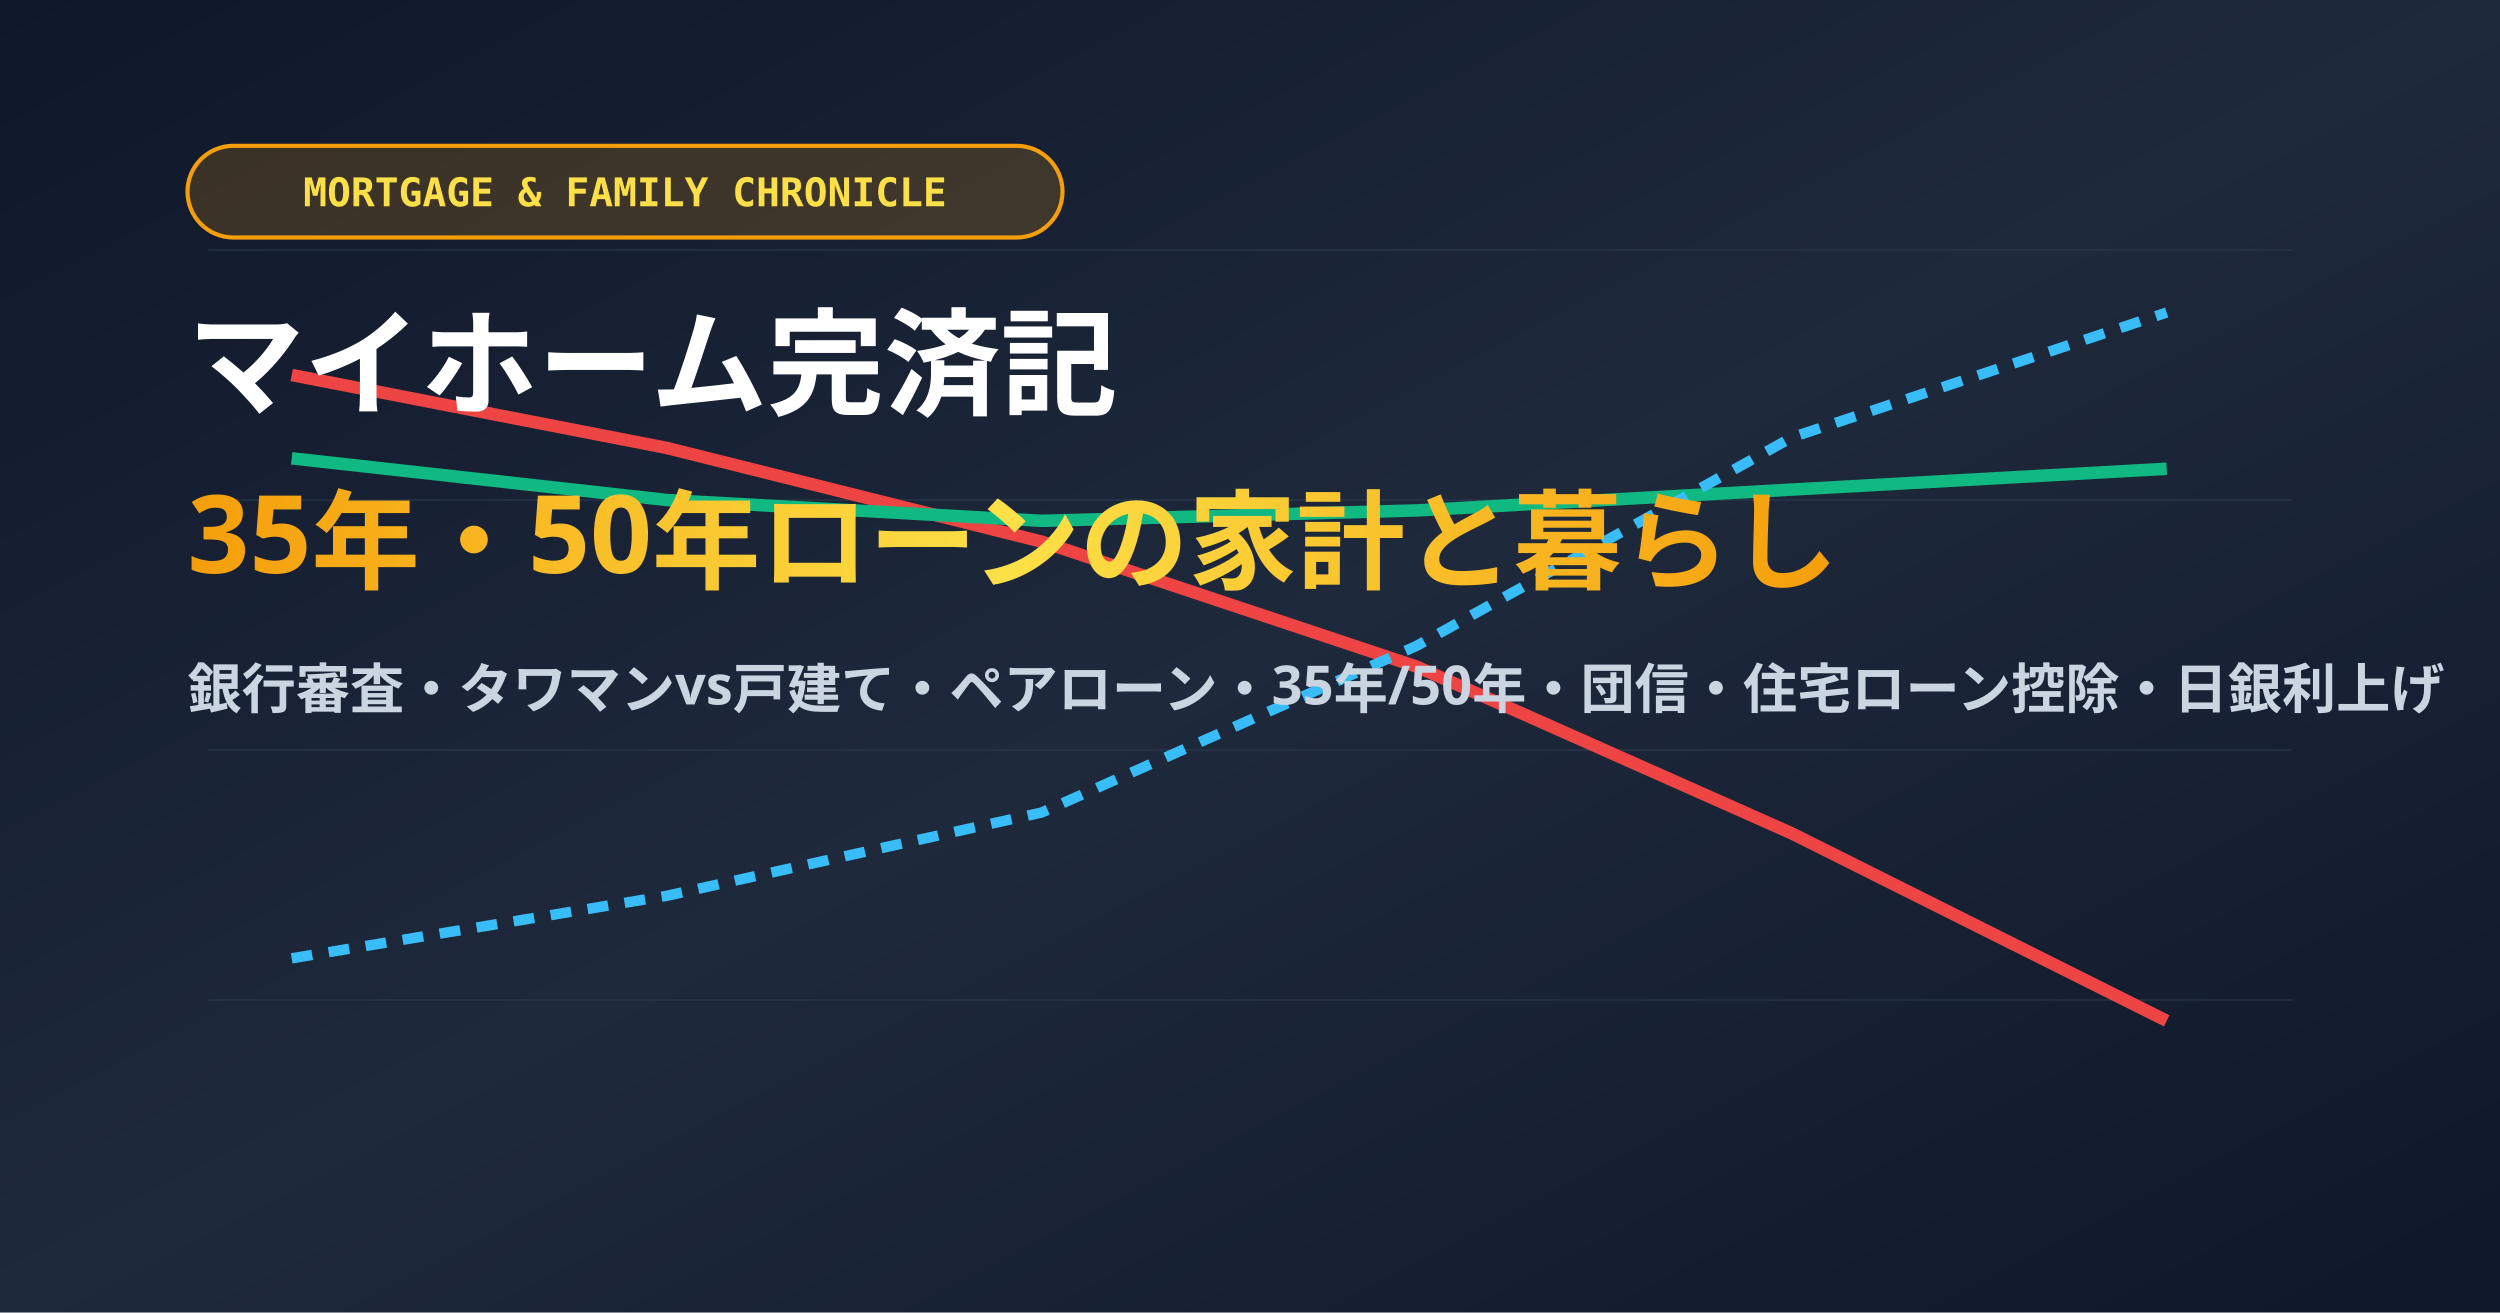
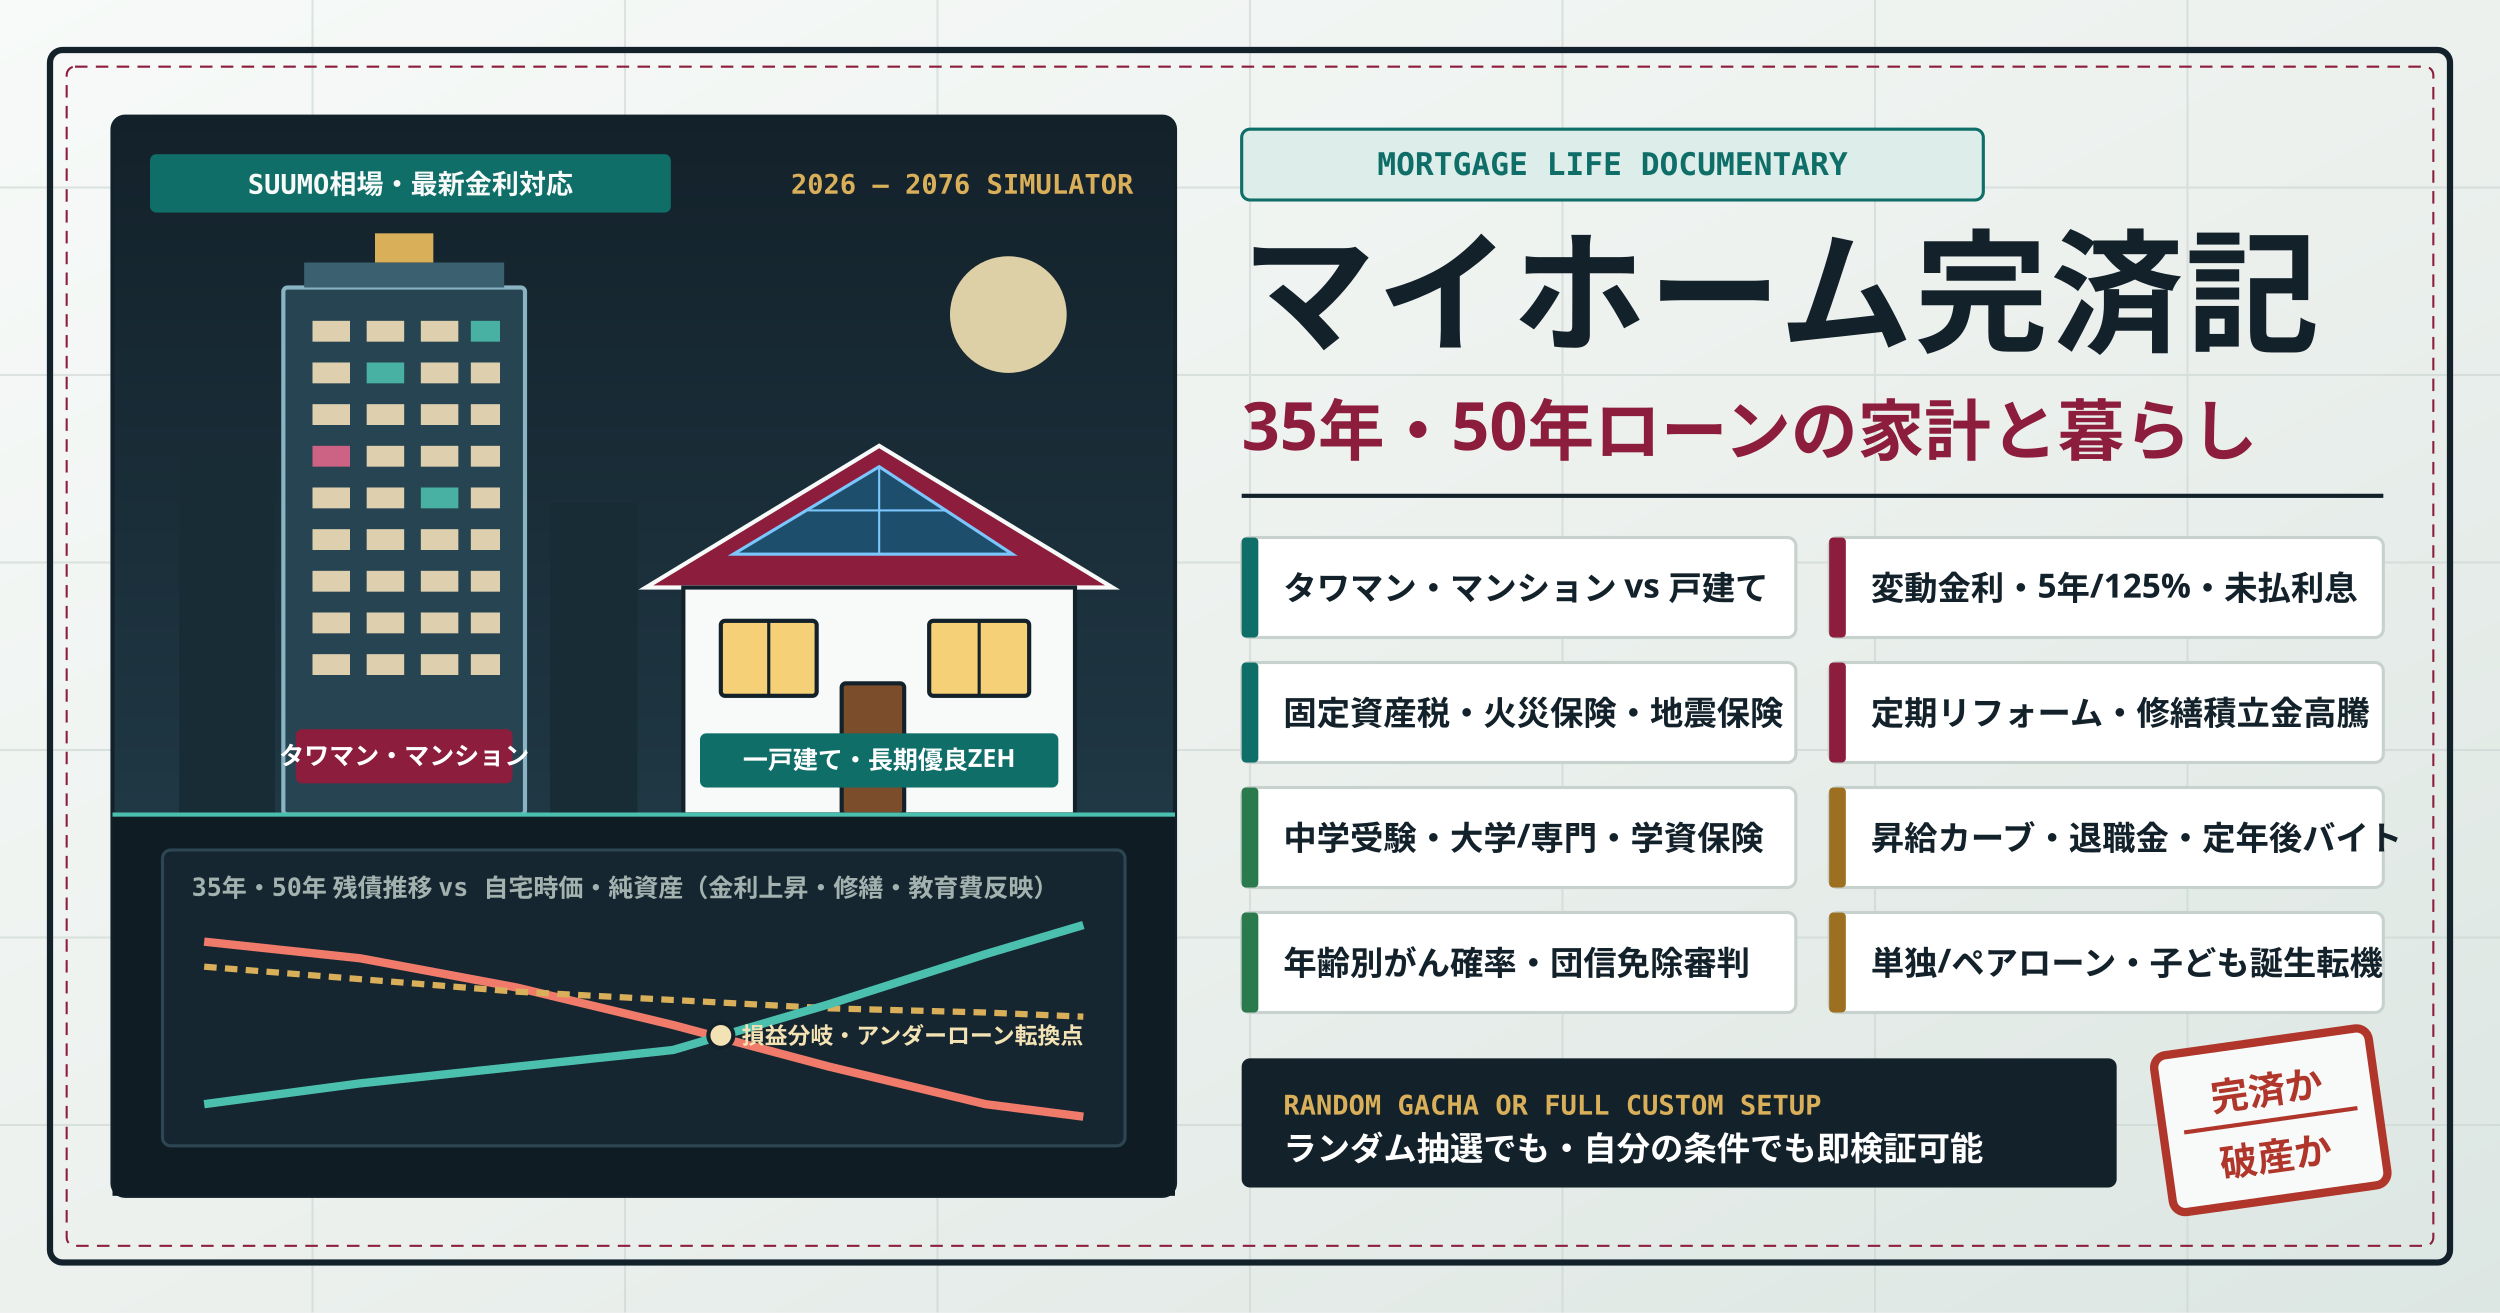
<svg xmlns="http://www.w3.org/2000/svg" viewBox="0 0 1200 630" width="1200" height="630">
  <defs>
-     <linearGradient id="bg" x1="0%" y1="0%" x2="100%" y2="100%">
-       <stop offset="0%" stop-color="#0f172a" />
-       <stop offset="50%" stop-color="#1e293b" />
-       <stop offset="100%" stop-color="#0f172a" />
+     <linearGradient id="paperBg" x1="0%" y1="0%" x2="100%" y2="100%">
+       <stop offset="0%" stop-color="#F7FAF8" />
+       <stop offset="55%" stop-color="#EBF0ED" />
+       <stop offset="100%" stop-color="#DCE6E2" />
    </linearGradient>
-     <linearGradient id="gold" x1="0%" y1="0%" x2="100%" y2="0%">
-       <stop offset="0%" stop-color="#f59e0b" />
-       <stop offset="50%" stop-color="#fde047" />
-       <stop offset="100%" stop-color="#f59e0b" />
+     <linearGradient id="skyWarm" x1="0%" y1="0%" x2="0%" y2="100%">
+       <stop offset="0%" stop-color="#13212A" />
+       <stop offset="60%" stop-color="#1E3642" />
+       <stop offset="100%" stop-color="#2B4C59" />
    </linearGradient>
  </defs>
-   <rect width="1200" height="630" fill="url(#bg)" />
-   <g stroke="#334155" stroke-width="1" opacity="0.4">
-     <line x1="100" y1="120" x2="1100" y2="120" />
-     <line x1="100" y1="240" x2="1100" y2="240" />
-     <line x1="100" y1="360" x2="1100" y2="360" />
-     <line x1="100" y1="480" x2="1100" y2="480" />
+   <rect width="1200" height="630" fill="url(#paperBg)" />
+   <g stroke="#C7D2CE" stroke-width="1" opacity="0.55">
+     <line x1="0" y1="90" x2="1200" y2="90" />
+     <line x1="0" y1="180" x2="1200" y2="180" />
+     <line x1="0" y1="270" x2="1200" y2="270" />
+     <line x1="0" y1="360" x2="1200" y2="360" />
+     <line x1="0" y1="450" x2="1200" y2="450" />
+     <line x1="0" y1="540" x2="1200" y2="540" />
+     <line x1="150" y1="0" x2="150" y2="630" />
+     <line x1="300" y1="0" x2="300" y2="630" />
+     <line x1="450" y1="0" x2="450" y2="630" />
+     <line x1="600" y1="0" x2="600" y2="630" />
+     <line x1="750" y1="0" x2="750" y2="630" />
+     <line x1="900" y1="0" x2="900" y2="630" />
+     <line x1="1050" y1="0" x2="1050" y2="630" />
  </g>
-   <polyline fill="none" stroke="#ef4444" stroke-width="6" points="140,180 320,215 500,260 680,320 860,400 1040,490" />
-   <polyline fill="none" stroke="#10b981" stroke-width="6" points="140,220 320,240 500,250 680,245 860,235 1040,225" />
-   <polyline fill="none" stroke="#38bdf8" stroke-width="5" stroke-dasharray="10,8" points="140,460 320,430 500,390 680,310 860,210 1040,150" />
-   <rect x="90" y="70" width="420" height="44" rx="22" fill="#f59e0b" fill-opacity="0.18" stroke="#f59e0b" stroke-width="2" />
-   <text x="300" y="99" text-anchor="middle" fill="#fde047" font-family="monospace" font-size="19" font-weight="900">MORTGAGE &amp; FAMILY CHRONICLE</text>
-   <text x="90" y="195" fill="#ffffff" font-family="sans-serif" font-size="56" font-weight="900">マイホーム完済記</text>
-   <text x="90" y="275" fill="url(#gold)" font-family="sans-serif" font-size="52" font-weight="900">35年・50年ローンの家計と暮らし</text>
-   <text x="90" y="340" fill="#cbd5e1" font-family="sans-serif" font-size="26" font-weight="700">銀行審査・タワマンvs戸建て・ペアローン・35年/50年・団信・住宅ローン控除・日銀利上げ</text>
+   <rect x="24" y="24" width="1152" height="582" rx="6" fill="none" stroke="#13212A" stroke-width="3" />
+   <rect x="32" y="32" width="1136" height="566" rx="4" fill="none" stroke="#8C1D3C" stroke-width="1" stroke-dasharray="6,4" />
+   <g transform="translate(54, 56)">
+     <rect x="0" y="0" width="510" height="518" rx="6" fill="url(#skyWarm)" stroke="#13212A" stroke-width="2" />
+     <rect x="18" y="18" width="250" height="28" rx="3" fill="#0F6E68" />
+     <text x="143" y="37" text-anchor="middle" fill="#F7FAF8" font-family="monospace" font-size="13" font-weight="700">
+       SUUMO相場・最新金利対応
+     </text>
+     <text x="490" y="37" text-anchor="end" fill="#D9AF59" font-family="monospace" font-size="13" font-weight="700">
+       2026 — 2076 SIMULATOR
+     </text>
+     <circle cx="430" cy="95" r="28" fill="#F3E2B3" opacity="0.9" />
+     <rect x="32" y="160" width="46" height="175" fill="#182C36" />
+     <rect x="210" y="185" width="42" height="150" fill="#182C36" />
+     <g transform="translate(82, 82)">
+       <rect x="0" y="0" width="116" height="253" rx="2" fill="#274452" stroke="#8AB4C4" stroke-width="2" />
+       <rect x="10" y="-12" width="96" height="12" fill="#3B6070" />
+       <rect x="44" y="-26" width="28" height="14" fill="#D9AF59" />
+       <g fill="#F6E3BA" opacity="0.88">
+         <rect x="14" y="16" width="18" height="10" />
+         <rect x="40" y="16" width="18" height="10" />
+         <rect x="66" y="16" width="18" height="10" />
+         <rect x="90" y="16" width="14" height="10" fill="#4CC0AF" />
+         <rect x="14" y="36" width="18" height="10" />
+         <rect x="40" y="36" width="18" height="10" fill="#4CC0AF" />
+         <rect x="66" y="36" width="18" height="10" />
+         <rect x="90" y="36" width="14" height="10" />
+         <rect x="14" y="56" width="18" height="10" />
+         <rect x="40" y="56" width="18" height="10" />
+         <rect x="66" y="56" width="18" height="10" />
+         <rect x="90" y="56" width="14" height="10" />
+         <rect x="14" y="76" width="18" height="10" fill="#E2678A" />
+         <rect x="40" y="76" width="18" height="10" />
+         <rect x="66" y="76" width="18" height="10" />
+         <rect x="90" y="76" width="14" height="10" />
+         <rect x="14" y="96" width="18" height="10" />
+         <rect x="40" y="96" width="18" height="10" />
+         <rect x="66" y="96" width="18" height="10" fill="#4CC0AF" />
+         <rect x="90" y="96" width="14" height="10" />
+         <rect x="14" y="116" width="18" height="10" />
+         <rect x="40" y="116" width="18" height="10" />
+         <rect x="66" y="116" width="18" height="10" />
+         <rect x="90" y="116" width="14" height="10" />
+         <rect x="14" y="136" width="18" height="10" />
+         <rect x="40" y="136" width="18" height="10" />
+         <rect x="66" y="136" width="18" height="10" />
+         <rect x="90" y="136" width="14" height="10" />
+         <rect x="14" y="156" width="18" height="10" />
+         <rect x="40" y="156" width="18" height="10" />
+         <rect x="66" y="156" width="18" height="10" />
+         <rect x="90" y="156" width="14" height="10" />
+         <rect x="14" y="176" width="18" height="10" />
+         <rect x="40" y="176" width="18" height="10" />
+         <rect x="66" y="176" width="18" height="10" />
+         <rect x="90" y="176" width="14" height="10" />
+       </g>
+       <rect x="6" y="212" width="104" height="26" rx="3" fill="#8C1D3C" />
+       <text x="58" y="229" text-anchor="middle" fill="#FFFFFF" font-family="sans-serif" font-size="12" font-weight="700">
+         タワマン・マンション
+       </text>
+     </g>
+     <g transform="translate(256, 158)">
+       <polygon points="0,68 112,0 224,68" fill="#8C1D3C" stroke="#F7FAF8" stroke-width="2" />
+       <polygon points="42,52 112,10 176,52" fill="#1D4E6B" stroke="#7CC6FE" stroke-width="1.5" />
+       <line x1="78" y1="31" x2="144" y2="31" stroke="#7CC6FE" stroke-width="1" />
+       <line x1="112" y1="10" x2="112" y2="52" stroke="#7CC6FE" stroke-width="1" />
+       <rect x="18" y="68" width="188" height="109" fill="#F7FAF8" stroke="#13212A" stroke-width="2" />
+       <rect x="36" y="84" width="46" height="36" rx="2" fill="#F5D076" stroke="#13212A" stroke-width="2" />
+       <line x1="59" y1="84" x2="59" y2="120" stroke="#13212A" stroke-width="1.5" />
+       <rect x="136" y="84" width="48" height="36" rx="2" fill="#F5D076" stroke="#13212A" stroke-width="2" />
+       <line x1="160" y1="84" x2="160" y2="120" stroke="#13212A" stroke-width="1.5" />
+       <rect x="94" y="114" width="30" height="63" rx="2" fill="#7C4D2B" stroke="#13212A" stroke-width="2" />
+       <circle cx="118" cy="146" r="3" fill="#F5D076" />
+       <rect x="26" y="138" width="172" height="26" rx="3" fill="#0F6E68" />
+       <text x="112" y="155" text-anchor="middle" fill="#FFFFFF" font-family="sans-serif" font-size="12" font-weight="700">
+         一戸建て・長期優良ZEH
+       </text>
+     </g>
+     <rect x="0" y="335" width="510" height="183" fill="#101C24" />
+     <line x1="0" y1="335" x2="510" y2="335" stroke="#4CC0AF" stroke-width="2" />
+     <g transform="translate(24, 352)">
+       <rect x="0" y="0" width="462" height="142" rx="4" fill="#162630" stroke="#2D4654" stroke-width="1.5" />
+       <text x="14" y="22" fill="#A3B2AF" font-family="monospace" font-size="12" font-weight="700">
+         35年・50年 残債推移 vs 自宅時価・純資産（金利上昇・修繕・教育費反映）
+       </text>
+       <polyline fill="none" stroke="#F07B6B" stroke-width="4" points="20,44 95,52 170,66 245,84 320,104 395,122 442,128" />
+       <polyline fill="none" stroke="#D9AF59" stroke-width="3" stroke-dasharray="6,4" points="20,56 95,62 170,68 245,72 320,76 395,78 442,80" />
+       <polyline fill="none" stroke="#4CC0AF" stroke-width="4" points="20,122 95,112 170,104 245,96 320,74 395,50 442,36" />
+       <circle cx="268" cy="89" r="6" fill="#F3E2B3" stroke="#13212A" stroke-width="2" />
+       <text x="278" y="93" fill="#F3E2B3" font-family="sans-serif" font-size="11" font-weight="700">
+         損益分岐・アンダーローン転換点
+       </text>
+     </g>
+   </g>
+   <g transform="translate(596, 62)">
+     <rect x="0" y="0" width="356" height="34" rx="4" fill="#DCEDEA" stroke="#0F6E68" stroke-width="1.5" />
+     <text x="178" y="22" text-anchor="middle" fill="#0F6E68" font-family="monospace" font-size="15" font-weight="700">
+       MORTGAGE LIFE DOCUMENTARY
+     </text>
+     <text x="0" y="102" fill="#13212A" font-family="serif" font-size="64" font-weight="900" letter-spacing="1">
+       マイホーム完済記
+     </text>
+     <text x="0" y="154" fill="#8C1D3C" font-family="sans-serif" font-size="32" font-weight="800">
+       35年・50年ローンの家計と暮らし
+     </text>
+     <line x1="0" y1="176" x2="548" y2="176" stroke="#13212A" stroke-width="2" />
+     <g transform="translate(0, 196)" font-family="sans-serif" font-size="16" font-weight="700">
+       <rect x="0" y="0" width="266" height="48" rx="4" fill="#FFFFFF" stroke="#C7D2CE" stroke-width="1.5" />
+       <rect x="0" y="0" width="8" height="48" rx="2" fill="#0F6E68" />
+       <text x="20" y="30" fill="#13212A">タワマン・マンション vs 戸建て</text>
+       <rect x="282" y="0" width="266" height="48" rx="4" fill="#FFFFFF" stroke="#C7D2CE" stroke-width="1.5" />
+       <rect x="282" y="0" width="8" height="48" rx="2" fill="#8C1D3C" />
+       <text x="302" y="30" fill="#13212A">変動金利・5年/125%・未払利息</text>
+       <rect x="0" y="60" width="266" height="48" rx="4" fill="#FFFFFF" stroke="#C7D2CE" stroke-width="1.5" />
+       <rect x="0" y="60" width="8" height="48" rx="2" fill="#0F6E68" />
+       <text x="20" y="90" fill="#13212A">固定資産税・火災保険・地震保険</text>
+       <rect x="282" y="60" width="266" height="48" rx="4" fill="#FFFFFF" stroke="#C7D2CE" stroke-width="1.5" />
+       <rect x="282" y="60" width="8" height="48" rx="2" fill="#8C1D3C" />
+       <text x="302" y="90" fill="#13212A">定期リフォーム・修繕積立金高騰</text>
+       <rect x="0" y="120" width="266" height="48" rx="4" fill="#FFFFFF" stroke="#C7D2CE" stroke-width="1.5" />
+       <rect x="0" y="120" width="8" height="48" rx="2" fill="#2B7A4E" />
+       <text x="20" y="150" fill="#13212A">中学受験・大学/専門・学資保険</text>
+       <rect x="282" y="120" width="266" height="48" rx="4" fill="#FFFFFF" stroke="#C7D2CE" stroke-width="1.5" />
+       <rect x="282" y="120" width="8" height="48" rx="2" fill="#9C7020" />
+       <text x="302" y="150" fill="#13212A">昇給カーブ・退職金・定年後バイト</text>
+       <rect x="0" y="180" width="266" height="48" rx="4" fill="#FFFFFF" stroke="#C7D2CE" stroke-width="1.5" />
+       <rect x="0" y="180" width="8" height="48" rx="2" fill="#2B7A4E" />
+       <text x="20" y="210" fill="#13212A">年齢別がん確率・団信免除審判</text>
+       <rect x="282" y="180" width="266" height="48" rx="4" fill="#FFFFFF" stroke="#C7D2CE" stroke-width="1.5" />
+       <rect x="282" y="180" width="8" height="48" rx="2" fill="#9C7020" />
+       <text x="302" y="210" fill="#13212A">単独/ペアローン・子ども誕生転機</text>
+     </g>
+     <g transform="translate(0, 446)">
+       <rect x="0" y="0" width="420" height="62" rx="4" fill="#13212A" />
+       <text x="20" y="27" fill="#D9AF59" font-family="monospace" font-size="13" font-weight="700">
+         RANDOM GACHA OR FULL CUSTOM SETUP
+       </text>
+       <text x="20" y="49" fill="#FFFFFF" font-family="sans-serif" font-size="16" font-weight="700">
+         ランダム抽選でも・自分の条件でも即検証可能
+       </text>
+       <g transform="translate(442, -8) rotate(-8, 50, 38)">
+         <rect x="0" y="0" width="104" height="76" rx="6" fill="#F7FAF8" stroke="#B0362B" stroke-width="4" />
+         <text x="52" y="30" text-anchor="middle" fill="#B0362B" font-family="serif" font-size="18" font-weight="900">
+           完済か
+         </text>
+         <line x1="10" y1="38" x2="94" y2="38" stroke="#B0362B" stroke-width="2" />
+         <text x="52" y="62" text-anchor="middle" fill="#B0362B" font-family="serif" font-size="18" font-weight="900">
+           破産か
+         </text>
+       </g>
+     </g>
+   </g>
</svg>
